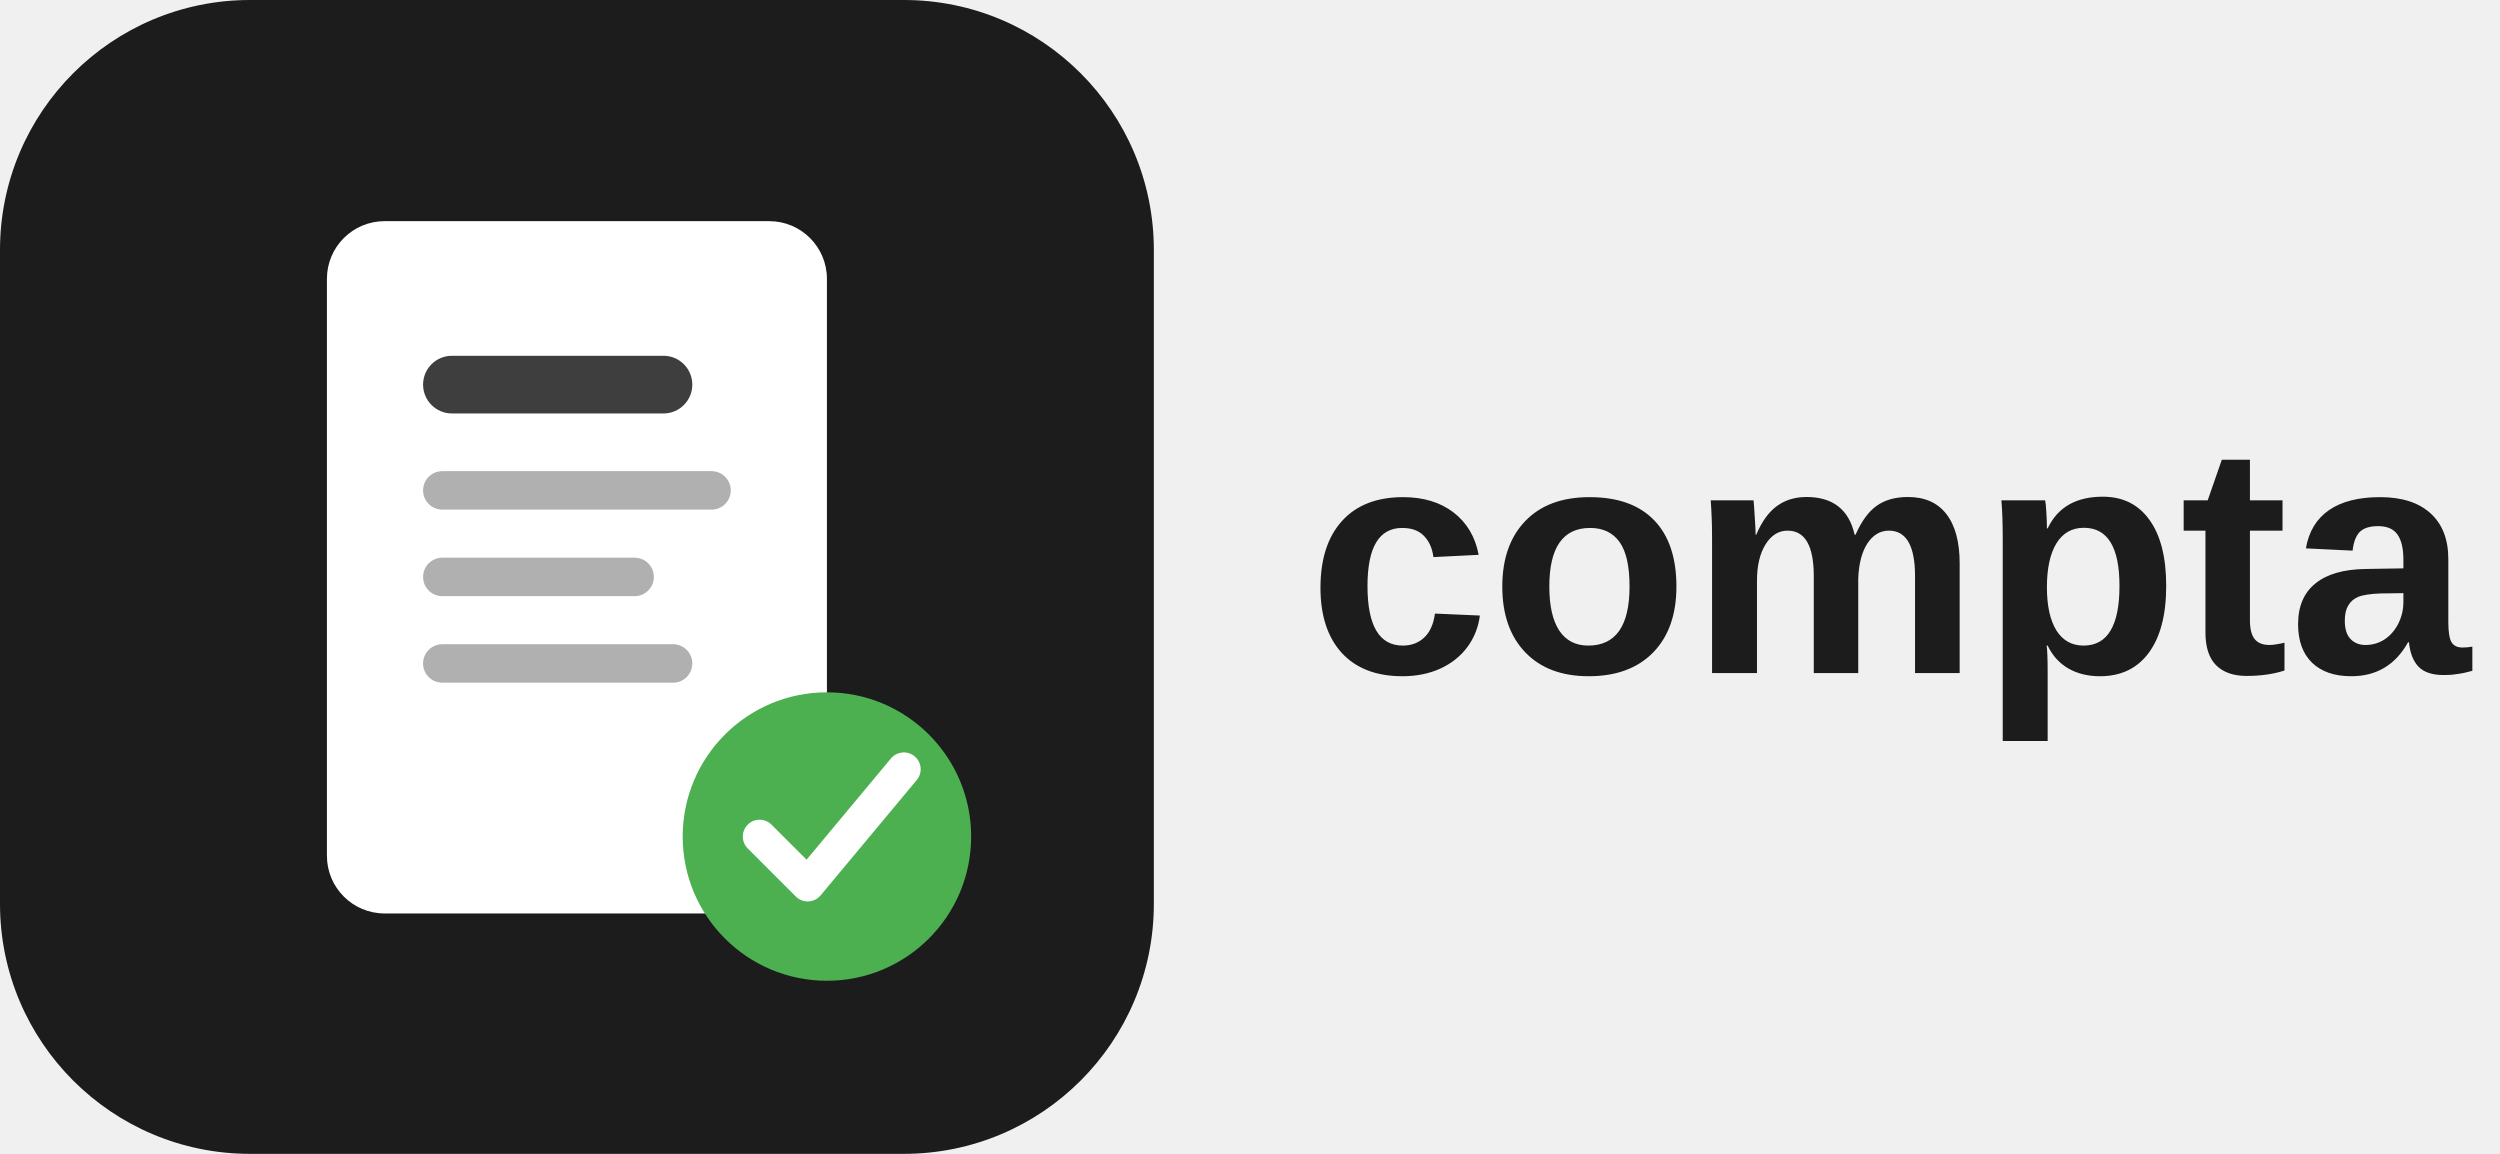
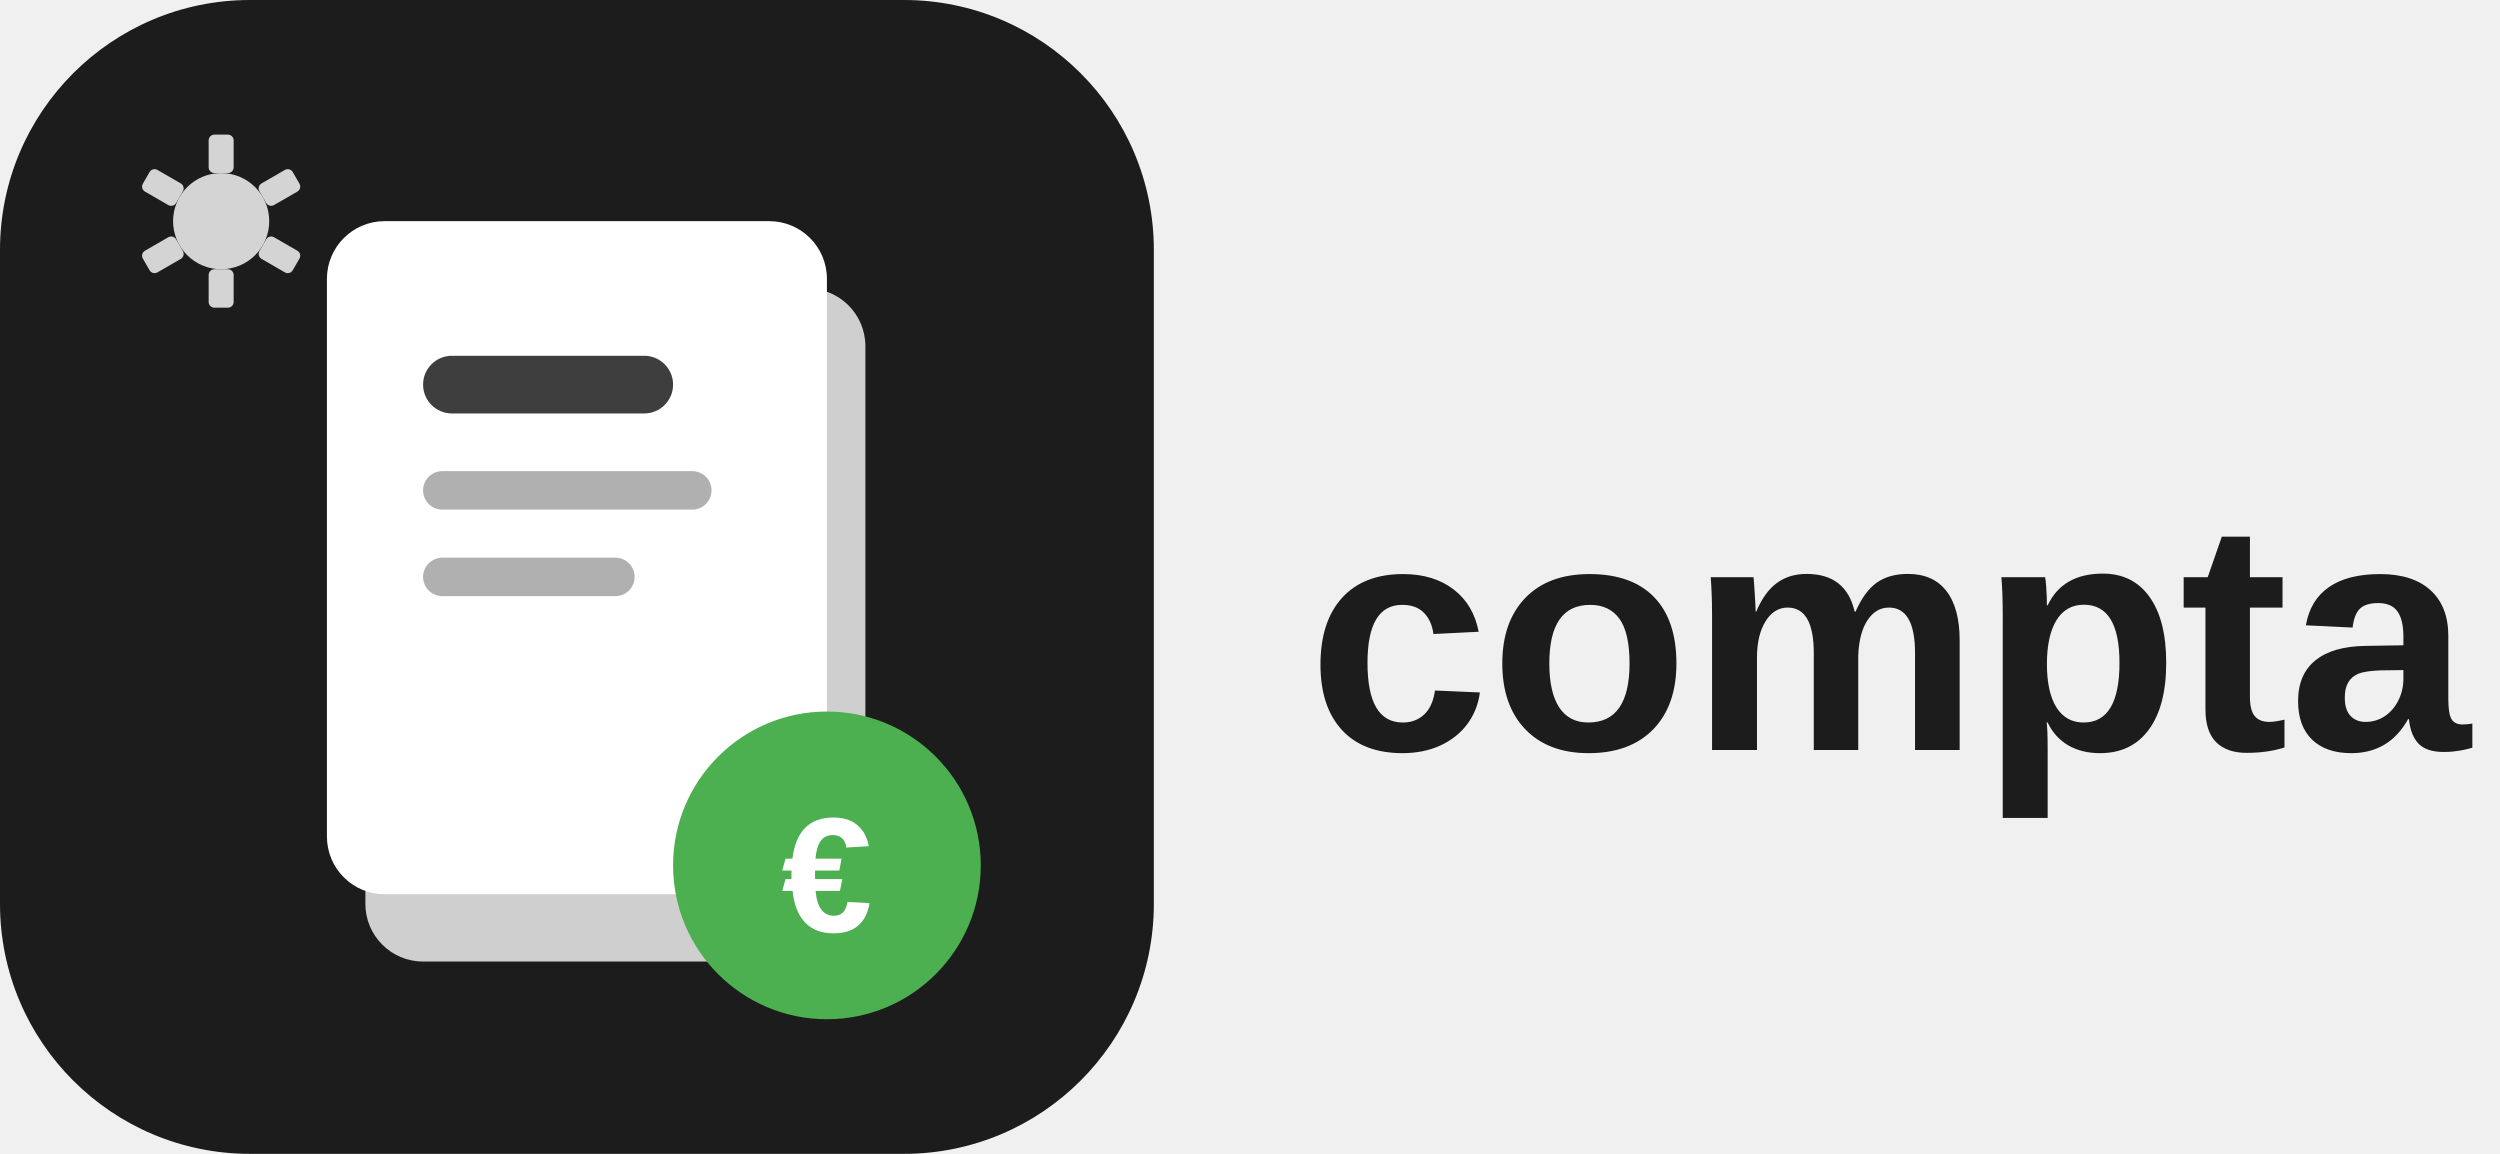
<svg xmlns="http://www.w3.org/2000/svg" viewBox="0 0 260 120">
  <rect x="0" y="0" width="120" height="120" rx="26" fill="#1c1c1c" />
-   <rect x="34" y="23" width="52" height="72" rx="6" fill="#ffffff" />
-   <rect x="44" y="37" width="28" height="6" rx="3" fill="#1c1c1c" opacity="0.85" />
-   <rect x="44" y="49" width="32" height="4" rx="2" fill="#1c1c1c" opacity="0.35" />
-   <rect x="44" y="58" width="24" height="4" rx="2" fill="#1c1c1c" opacity="0.35" />
-   <rect x="44" y="67" width="28" height="4" rx="2" fill="#1c1c1c" opacity="0.35" />
-   <circle cx="86" cy="87" r="15" fill="#4caf50" />
-   <path d="M79 87 L84 92 L94 80" fill="none" stroke="#ffffff" stroke-width="3.5" stroke-linecap="round" stroke-linejoin="round" />
-   <text x="136" y="70" font-family="Segoe UI, Arial, sans-serif" font-size="34" font-weight="600" fill="#1c1c1c">compta</text>
+   <g transform="translate(23,23)" fill="#e8e8e8" opacity="0.9">
+     <circle r="5" />
+     <rect x="-1.3" y="-9" width="2.6" height="4" rx="0.6" />
+     <rect x="-1.3" y="-9" width="2.6" height="4" rx="0.6" transform="rotate(60)" />
+     <rect x="-1.3" y="-9" width="2.6" height="4" rx="0.6" transform="rotate(120)" />
+     <rect x="-1.3" y="-9" width="2.6" height="4" rx="0.6" transform="rotate(180)" />
+     <rect x="-1.3" y="-9" width="2.6" height="4" rx="0.6" transform="rotate(240)" />
+     <rect x="-1.3" y="-9" width="2.6" height="4" rx="0.6" transform="rotate(300)" />
+   </g>
+   <rect x="38" y="30" width="52" height="70" rx="6" fill="#cfcfcf" />
+   <rect x="34" y="23" width="52" height="70" rx="6" fill="#ffffff" />
+   <rect x="44" y="37" width="26" height="6" rx="3" fill="#1c1c1c" opacity="0.85" />
+   <rect x="44" y="49" width="30" height="4" rx="2" fill="#1c1c1c" opacity="0.35" />
+   <rect x="44" y="58" width="22" height="4" rx="2" fill="#1c1c1c" opacity="0.35" />
+   <circle cx="86" cy="90" r="16" fill="#4caf50" />
+   <text x="86" y="91" font-family="Segoe UI, Arial, sans-serif" font-size="17" font-weight="700" fill="#ffffff" text-anchor="middle" dominant-baseline="central">€</text>
+   <text x="136" y="78" font-family="Segoe UI, Arial, sans-serif" font-size="34" font-weight="600" fill="#1c1c1c">compta</text>
</svg>
